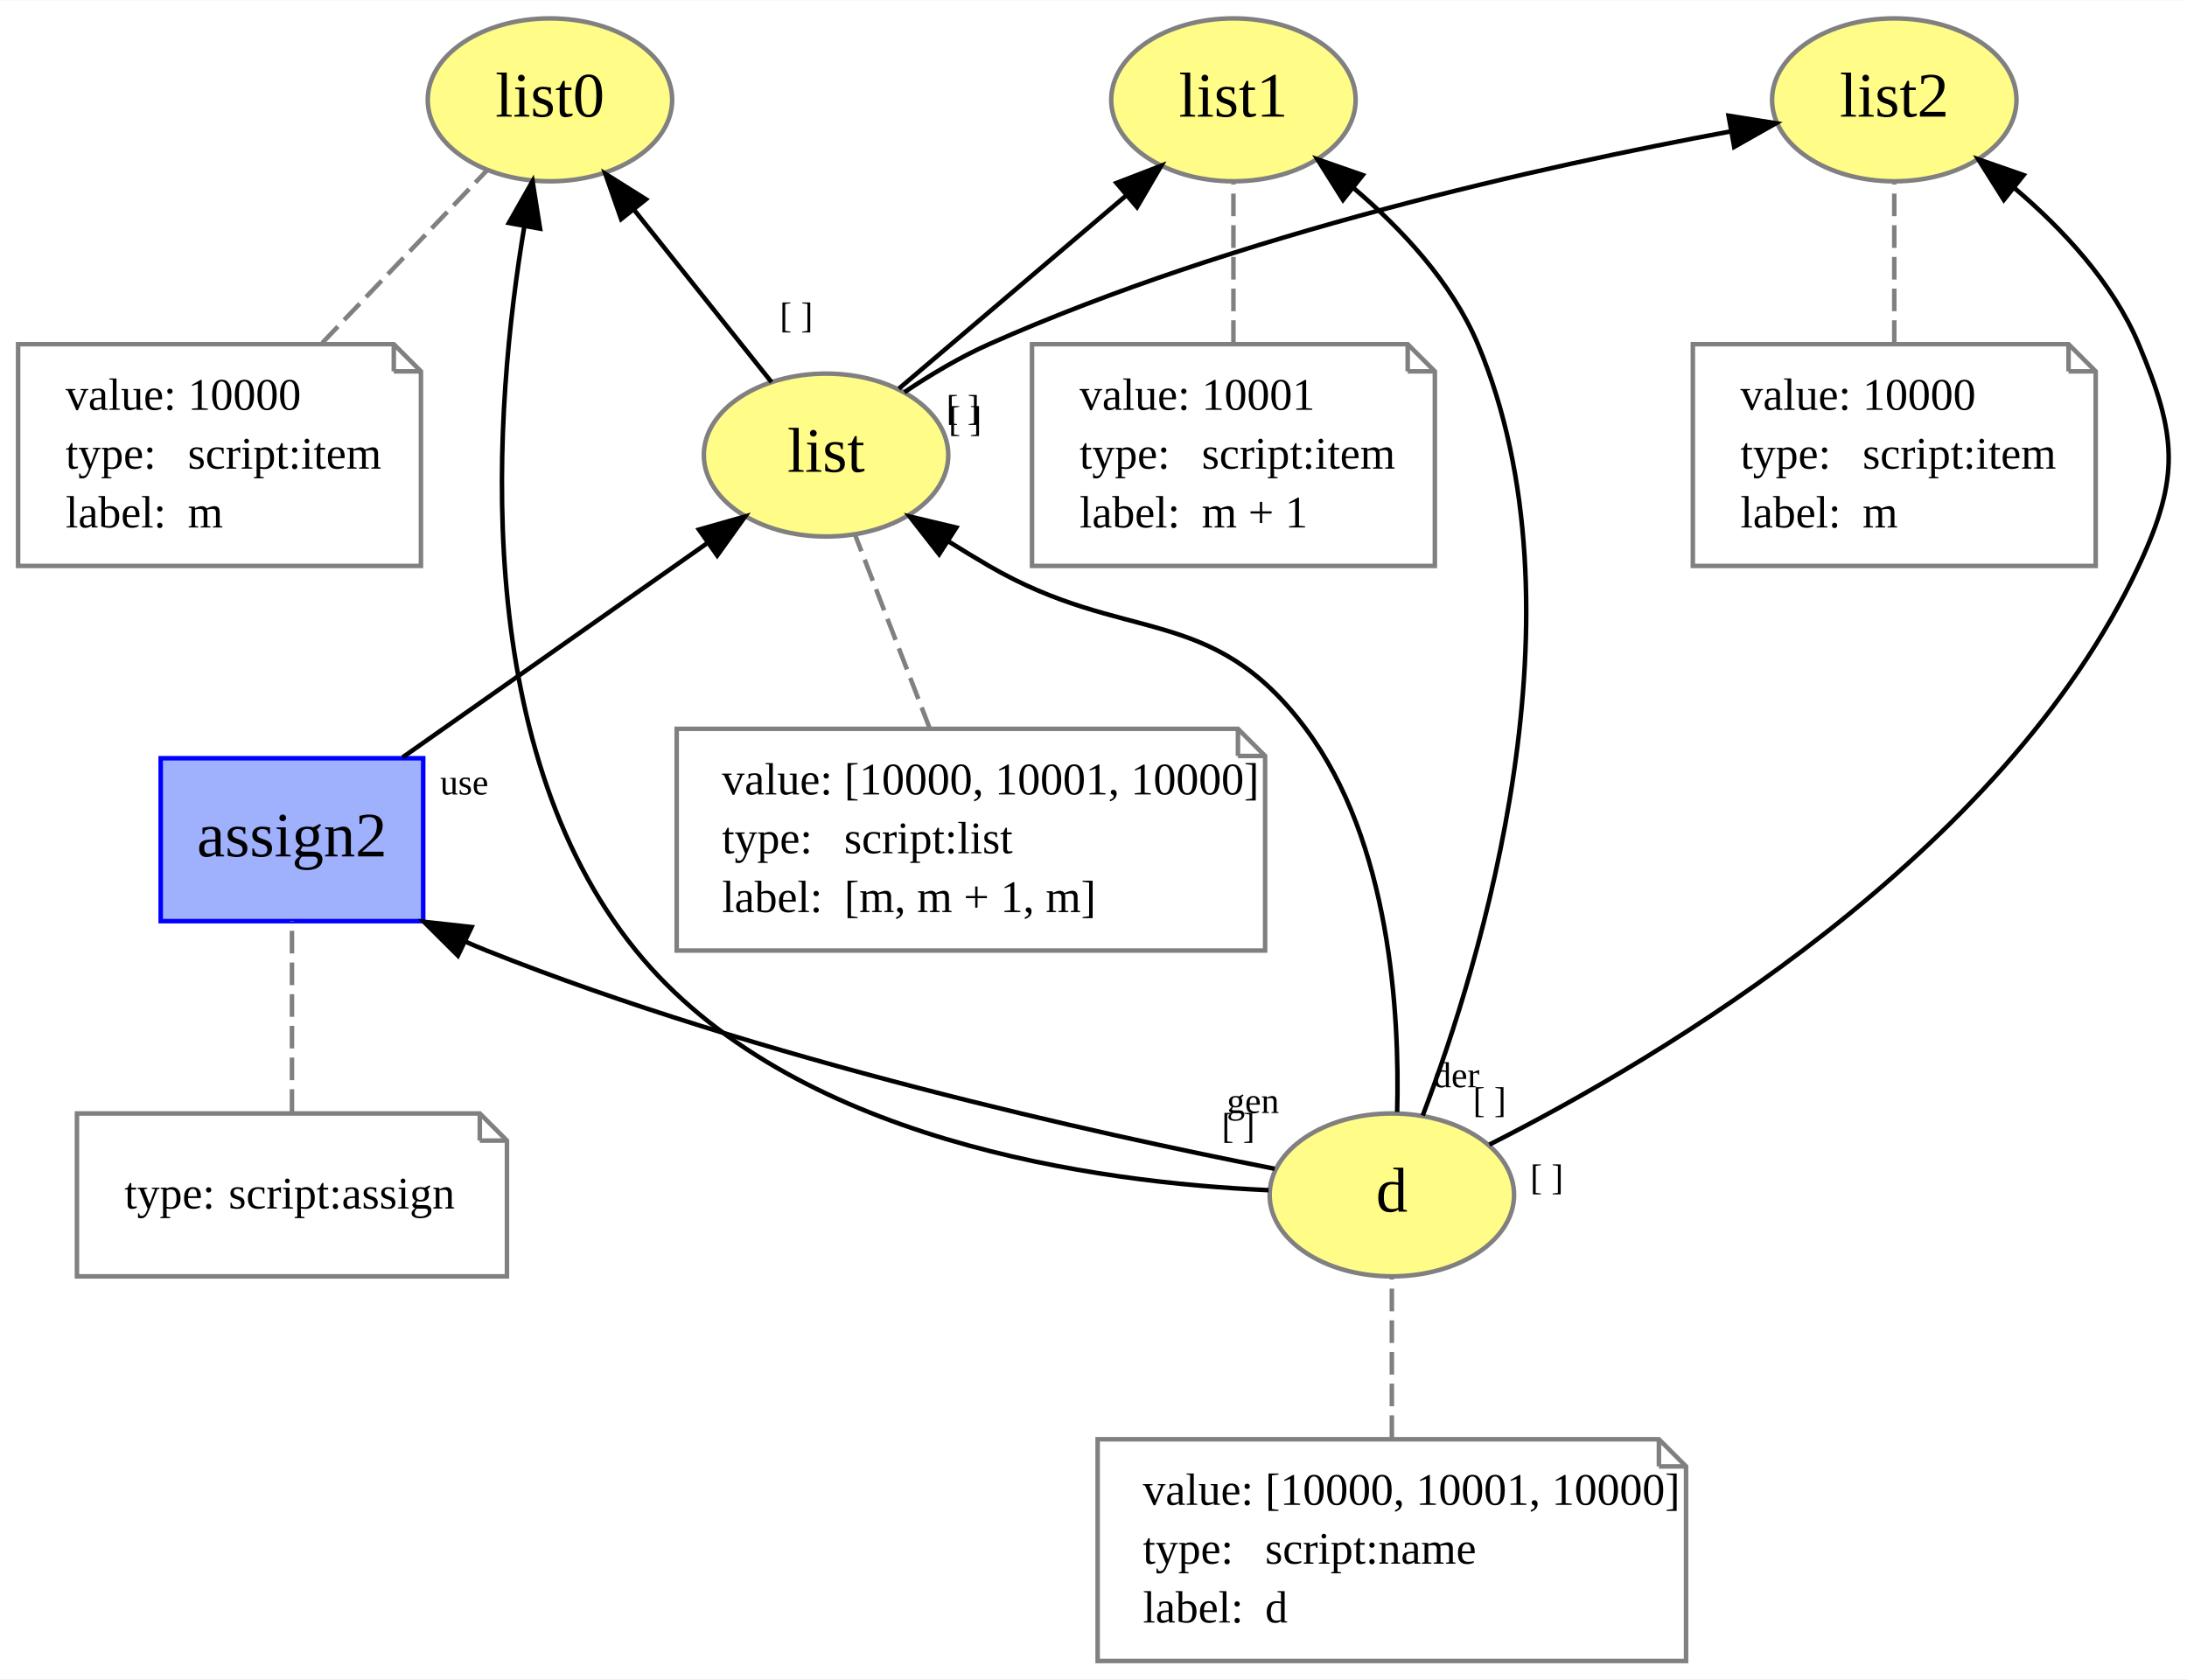
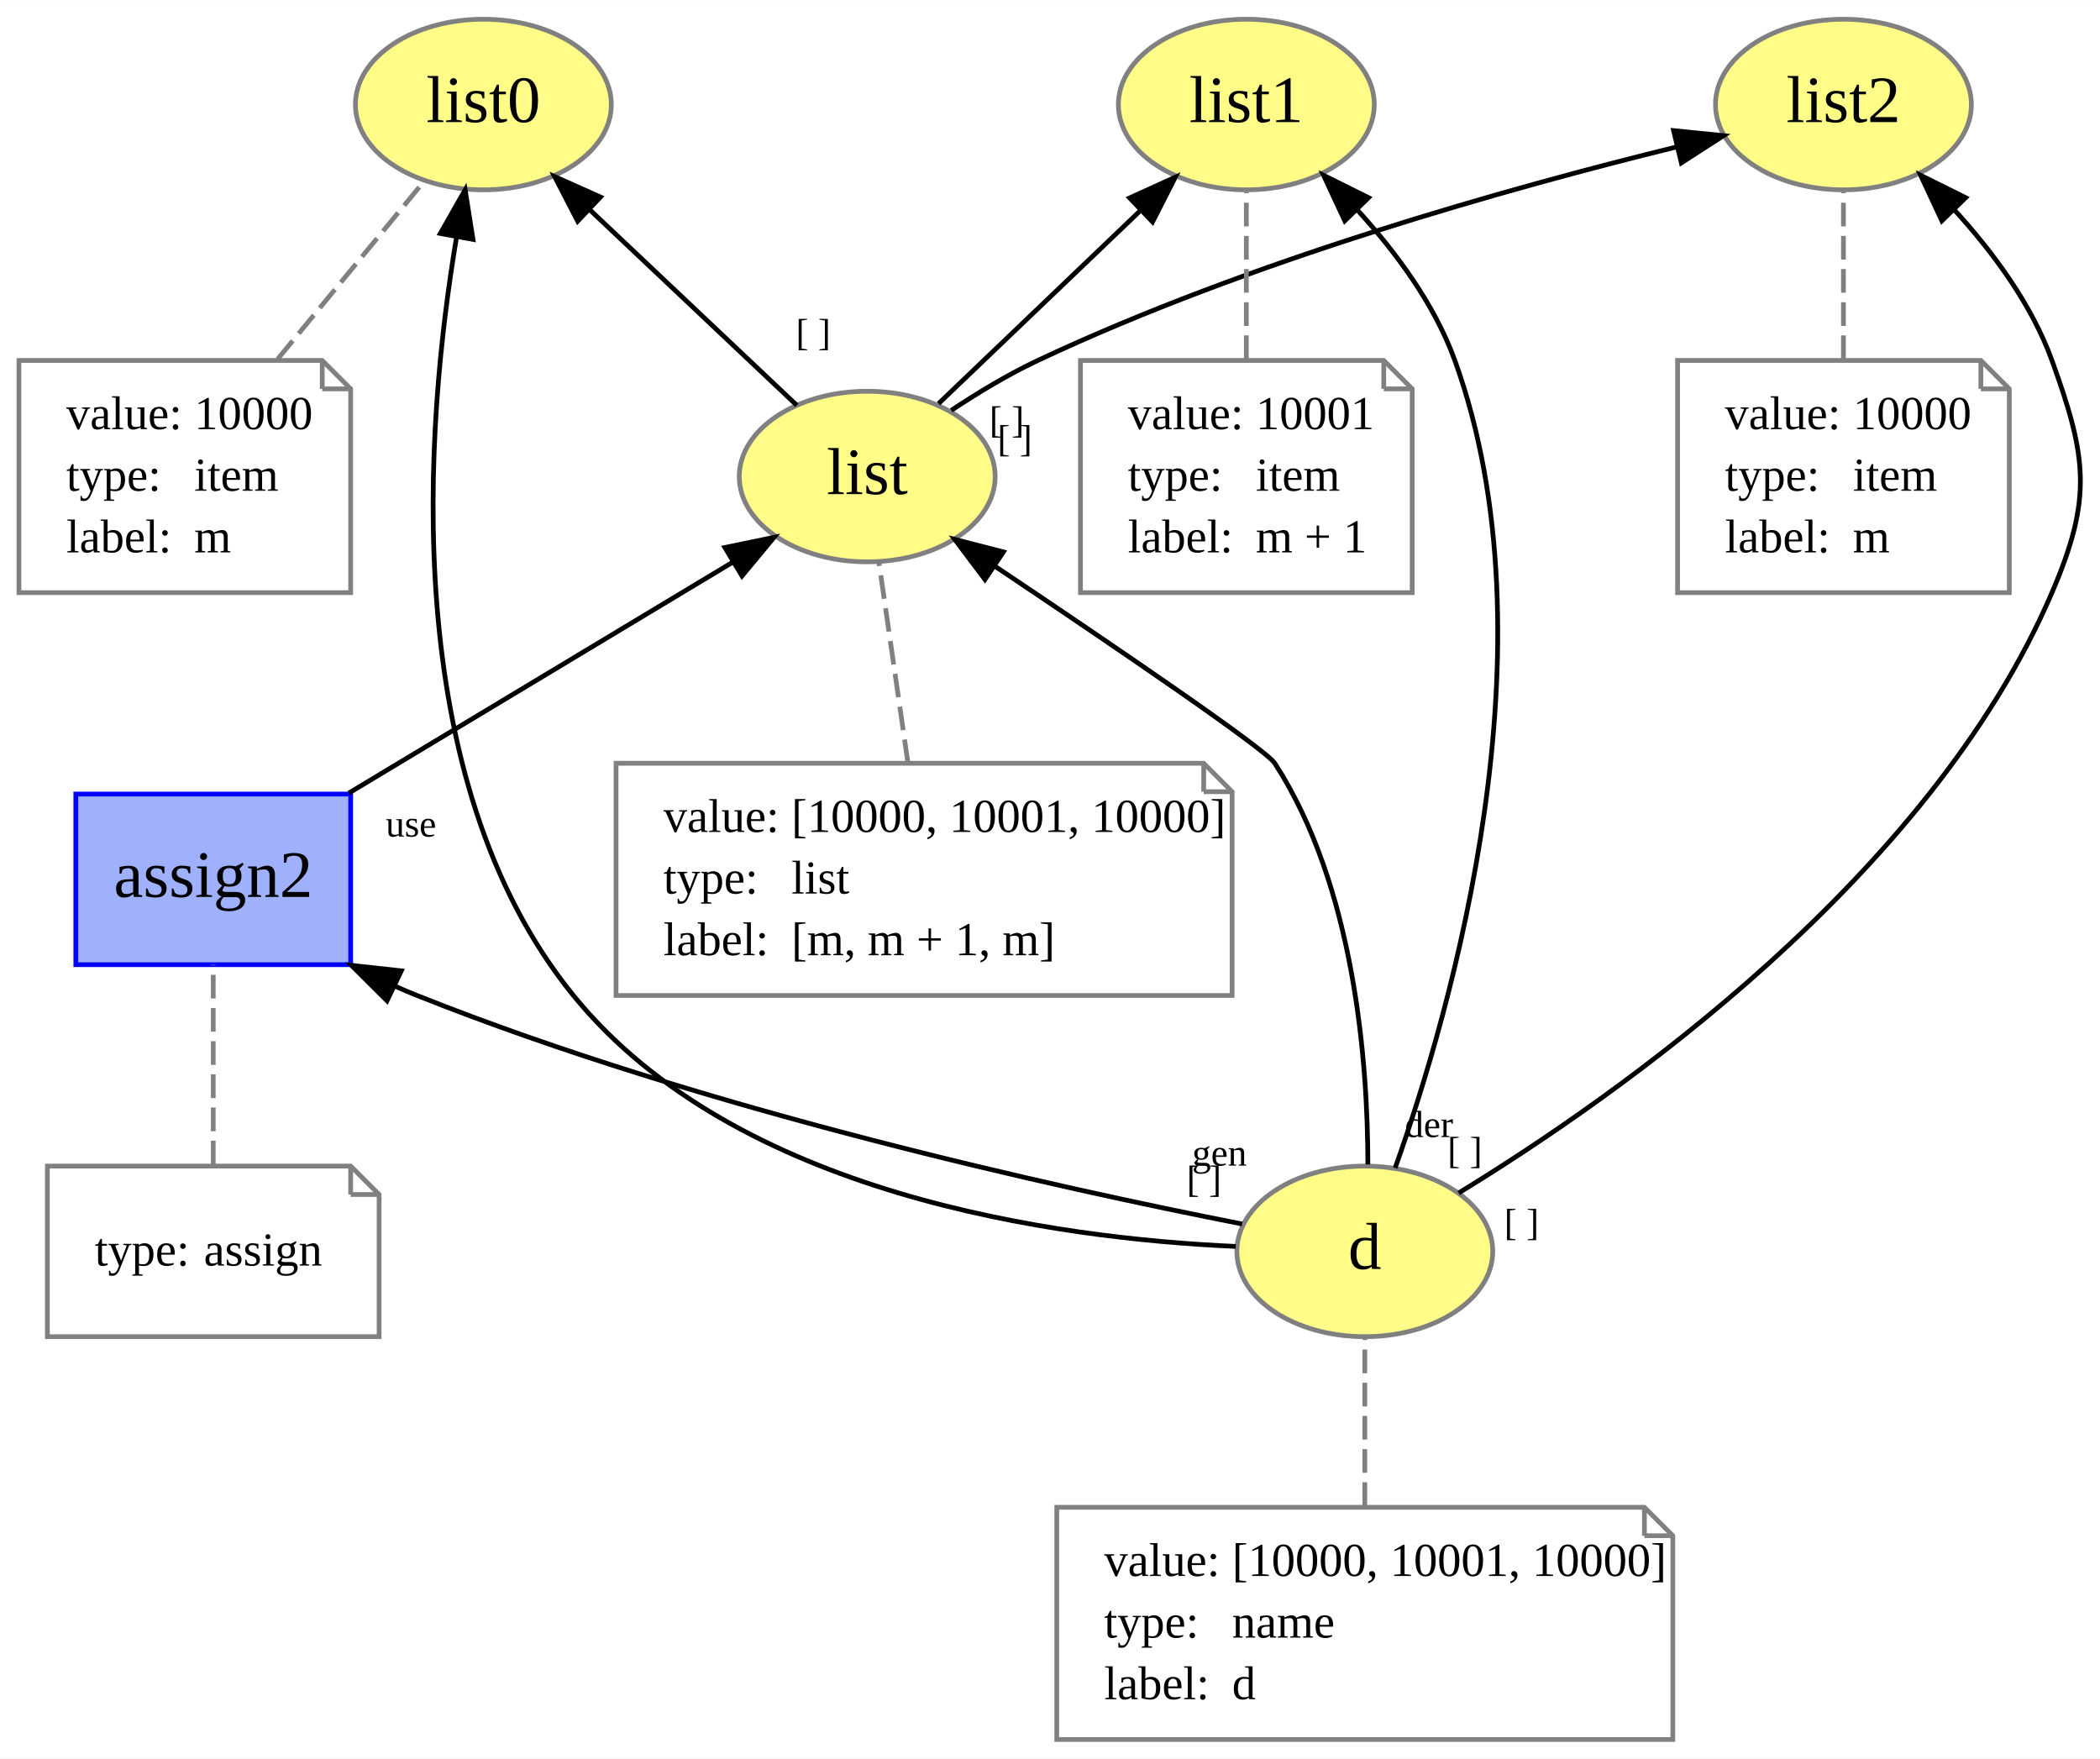
- <svg xmlns="http://www.w3.org/2000/svg" xmlns:xlink="http://www.w3.org/1999/xlink" width="483pt" height="371pt" viewBox="0.00 0.00 483.17 371.00">
+ <svg xmlns="http://www.w3.org/2000/svg" xmlns:xlink="http://www.w3.org/1999/xlink" width="443pt" height="371pt" viewBox="0.00 0.00 443.14 371.00">
  <g id="graph0" class="graph" transform="scale(1 1) rotate(0) translate(4 367)">
-     <polygon fill="white" stroke="none" points="-4,4 -4,-367 479.167,-367 479.167,4 -4,4" />
+     <polygon fill="white" stroke="none" points="-4,4 -4,-367 439.14,-367 439.14,4 -4,4" />
    <g id="node1" class="node">
      <g id="a_node1">
        <a xlink:href="http://example.org/list" xlink:title="list">
-           <ellipse fill="#fffc87" stroke="#808080" cx="178.5" cy="-266.5" rx="27" ry="18" />
-           <text text-anchor="middle" x="178.5" y="-262.8" font-family="Times New Roman,serif" font-size="14.00">list</text>
+           <ellipse fill="#fffc87" stroke="#808080" cx="179" cy="-266.5" rx="27" ry="18" />
+           <text text-anchor="middle" x="179" y="-262.8" font-family="Times New Roman,serif" font-size="14.00">list</text>
        </a>
      </g>
    </g>
    <g id="node3" class="node">
      <g id="a_node3">
        <a xlink:href="http://example.org/list0" xlink:title="list0">
-           <ellipse fill="#fffc87" stroke="#808080" cx="117.5" cy="-345" rx="27" ry="18" />
-           <text text-anchor="middle" x="117.5" y="-341.3" font-family="Times New Roman,serif" font-size="14.00">list0</text>
+           <ellipse fill="#fffc87" stroke="#808080" cx="98" cy="-345" rx="27" ry="18" />
+           <text text-anchor="middle" x="98" y="-341.3" font-family="Times New Roman,serif" font-size="14.00">list0</text>
        </a>
      </g>
    </g>
    <g id="edge5" class="edge">
-       <path fill="none" stroke="black" d="M166.448,-282.614C157.816,-293.44 146.025,-308.227 136.179,-320.575" />
-       <polygon fill="black" stroke="black" points="133.233,-318.655 129.735,-328.656 138.706,-323.019 133.233,-318.655" />
-       <text text-anchor="middle" x="171.929" y="-294.677" font-family="Times New Roman,serif" font-size="8.00">[ ]</text>
+       <path fill="none" stroke="black" d="M164.143,-281.531C151.889,-293.105 134.314,-309.704 120.36,-322.883" />
+       <polygon fill="black" stroke="black" points="117.904,-320.388 113.037,-329.799 122.71,-325.477 117.904,-320.388" />
+       <text text-anchor="middle" x="167.61" y="-294.225" font-family="Times New Roman,serif" font-size="8.00">[ ]</text>
    </g>
    <g id="node5" class="node">
      <g id="a_node5">
        <a xlink:href="http://example.org/list1" xlink:title="list1">
-           <ellipse fill="#fffc87" stroke="#808080" cx="268.5" cy="-345" rx="27" ry="18" />
-           <text text-anchor="middle" x="268.5" y="-341.3" font-family="Times New Roman,serif" font-size="14.00">list1</text>
+           <ellipse fill="#fffc87" stroke="#808080" cx="259" cy="-345" rx="27" ry="18" />
+           <text text-anchor="middle" x="259" y="-341.3" font-family="Times New Roman,serif" font-size="14.00">list1</text>
        </a>
      </g>
    </g>
    <g id="edge6" class="edge">
-       <path fill="none" stroke="black" d="M194.59,-281.177C208.54,-293.034 228.918,-310.356 244.745,-323.809" />
-       <polygon fill="black" stroke="black" points="242.663,-326.632 252.549,-330.442 247.196,-321.298 242.663,-326.632" />
-       <text text-anchor="middle" x="208.718" y="-274.236" font-family="Times New Roman,serif" font-size="8.00">[ ]</text>
+       <path fill="none" stroke="black" d="M194.047,-281.889C206.004,-293.322 222.912,-309.491 236.48,-322.465" />
+       <polygon fill="black" stroke="black" points="234.374,-325.294 244.02,-329.675 239.212,-320.235 234.374,-325.294" />
+       <text text-anchor="middle" x="208.446" y="-275.784" font-family="Times New Roman,serif" font-size="8.00">[ ]</text>
    </g>
    <g id="node7" class="node">
      <g id="a_node7">
        <a xlink:href="http://example.org/list2" xlink:title="list2">
-           <ellipse fill="#fffc87" stroke="#808080" cx="414.5" cy="-345" rx="27" ry="18" />
-           <text text-anchor="middle" x="414.5" y="-341.3" font-family="Times New Roman,serif" font-size="14.00">list2</text>
+           <ellipse fill="#fffc87" stroke="#808080" cx="385" cy="-345" rx="27" ry="18" />
+           <text text-anchor="middle" x="385" y="-341.3" font-family="Times New Roman,serif" font-size="14.00">list2</text>
        </a>
      </g>
    </g>
    <g id="edge7" class="edge">
-       <path fill="none" stroke="black" d="M195.803,-280.395C201.534,-284.222 208.09,-288.148 214.5,-291 269.144,-315.316 337.313,-330.422 378.297,-338.012" />
-       <polygon fill="black" stroke="black" points="377.893,-341.496 388.355,-339.825 379.134,-334.607 377.893,-341.496" />
-       <text text-anchor="middle" x="209.216" y="-271.781" font-family="Times New Roman,serif" font-size="8.00">[ ]</text>
+       <path fill="none" stroke="black" d="M196.746,-280.473C202.392,-284.215 208.788,-288.074 215,-291 259.672,-312.045 314.782,-327.462 349.912,-336.081" />
+       <polygon fill="black" stroke="black" points="349.161,-339.5 359.702,-338.433 350.797,-332.694 349.161,-339.5" />
+       <text text-anchor="middle" x="210.141" y="-271.824" font-family="Times New Roman,serif" font-size="8.00">[ ]</text>
    </g>
    <g id="node2" class="node">
-       <polygon fill="none" stroke="gray" points="269.5,-206 145.5,-206 145.5,-157 275.5,-157 275.5,-200 269.5,-206" />
-       <polyline fill="none" stroke="gray" points="269.5,-206 269.5,-200 " />
-       <polyline fill="none" stroke="gray" points="275.5,-200 269.5,-200 " />
-       <text text-anchor="start" x="155.5" y="-191.5" font-family="Times New Roman,serif" font-size="10.00">value:</text>
-       <text text-anchor="start" x="182.5" y="-191.5" font-family="Times New Roman,serif" font-size="10.00">[10000, 10001, 10000]</text>
-       <text text-anchor="start" x="155.5" y="-178.5" font-family="Times New Roman,serif" font-size="10.00">type:</text>
-       <text text-anchor="start" x="182.5" y="-178.5" font-family="Times New Roman,serif" font-size="10.00">script:list</text>
-       <text text-anchor="start" x="155.5" y="-165.5" font-family="Times New Roman,serif" font-size="10.00">label:</text>
-       <text text-anchor="start" x="182.5" y="-165.5" font-family="Times New Roman,serif" font-size="10.00">[m, m + 1, m]</text>
+       <polygon fill="none" stroke="gray" points="250,-206 126,-206 126,-157 256,-157 256,-200 250,-206" />
+       <polyline fill="none" stroke="gray" points="250,-206 250,-200 " />
+       <polyline fill="none" stroke="gray" points="256,-200 250,-200 " />
+       <text text-anchor="start" x="136" y="-191.5" font-family="Times New Roman,serif" font-size="10.00">value:</text>
+       <text text-anchor="start" x="163" y="-191.5" font-family="Times New Roman,serif" font-size="10.00">[10000, 10001, 10000]</text>
+       <text text-anchor="start" x="136" y="-178.5" font-family="Times New Roman,serif" font-size="10.00">type:</text>
+       <text text-anchor="start" x="163" y="-178.5" font-family="Times New Roman,serif" font-size="10.00">list</text>
+       <text text-anchor="start" x="136" y="-165.5" font-family="Times New Roman,serif" font-size="10.00">label:</text>
+       <text text-anchor="start" x="163" y="-165.5" font-family="Times New Roman,serif" font-size="10.00">[m, m + 1, m]</text>
    </g>
    <g id="edge1" class="edge">
-       <path fill="none" stroke="gray" stroke-dasharray="5,2" d="M201.416,-206.062C196.131,-219.769 189.6,-236.709 184.864,-248.993" />
+       <path fill="none" stroke="gray" stroke-dasharray="5,2" d="M187.593,-206.062C185.639,-219.578 183.231,-236.236 181.461,-248.475" />
    </g>
    <g id="node4" class="node">
-       <polygon fill="none" stroke="gray" points="83,-291 0,-291 0,-242 89,-242 89,-285 83,-291" />
-       <polyline fill="none" stroke="gray" points="83,-291 83,-285 " />
-       <polyline fill="none" stroke="gray" points="89,-285 83,-285 " />
-       <text text-anchor="start" x="10.5" y="-276.5" font-family="Times New Roman,serif" font-size="10.00">value:</text>
-       <text text-anchor="start" x="37.5" y="-276.5" font-family="Times New Roman,serif" font-size="10.00">10000</text>
-       <text text-anchor="start" x="10.5" y="-263.5" font-family="Times New Roman,serif" font-size="10.00">type:</text>
-       <text text-anchor="start" x="37.5" y="-263.5" font-family="Times New Roman,serif" font-size="10.00">script:item</text>
-       <text text-anchor="start" x="10.5" y="-250.5" font-family="Times New Roman,serif" font-size="10.00">label:</text>
-       <text text-anchor="start" x="37.5" y="-250.5" font-family="Times New Roman,serif" font-size="10.00">m</text>
+       <polygon fill="none" stroke="gray" points="64,-291 0,-291 0,-242 70,-242 70,-285 64,-291" />
+       <polyline fill="none" stroke="gray" points="64,-291 64,-285 " />
+       <polyline fill="none" stroke="gray" points="70,-285 64,-285 " />
+       <text text-anchor="start" x="10" y="-276.5" font-family="Times New Roman,serif" font-size="10.00">value:</text>
+       <text text-anchor="start" x="37" y="-276.5" font-family="Times New Roman,serif" font-size="10.00">10000</text>
+       <text text-anchor="start" x="10" y="-263.5" font-family="Times New Roman,serif" font-size="10.00">type:</text>
+       <text text-anchor="start" x="37" y="-263.5" font-family="Times New Roman,serif" font-size="10.00">item</text>
+       <text text-anchor="start" x="10" y="-250.5" font-family="Times New Roman,serif" font-size="10.00">label:</text>
+       <text text-anchor="start" x="37" y="-250.5" font-family="Times New Roman,serif" font-size="10.00">m</text>
    </g>
    <g id="edge2" class="edge">
-       <path fill="none" stroke="gray" stroke-dasharray="5,2" d="M67.198,-291.286C79.084,-303.742 93.261,-318.599 103.53,-329.36" />
+       <path fill="none" stroke="gray" stroke-dasharray="5,2" d="M54.588,-291.286C64.702,-303.567 76.737,-318.181 85.567,-328.903" />
    </g>
    <g id="node6" class="node">
-       <polygon fill="none" stroke="gray" points="307,-291 224,-291 224,-242 313,-242 313,-285 307,-291" />
-       <polyline fill="none" stroke="gray" points="307,-291 307,-285 " />
-       <polyline fill="none" stroke="gray" points="313,-285 307,-285 " />
-       <text text-anchor="start" x="234.5" y="-276.5" font-family="Times New Roman,serif" font-size="10.00">value:</text>
-       <text text-anchor="start" x="261.5" y="-276.5" font-family="Times New Roman,serif" font-size="10.00">10001</text>
-       <text text-anchor="start" x="234.5" y="-263.5" font-family="Times New Roman,serif" font-size="10.00">type:</text>
-       <text text-anchor="start" x="261.5" y="-263.5" font-family="Times New Roman,serif" font-size="10.00">script:item</text>
-       <text text-anchor="start" x="234.5" y="-250.5" font-family="Times New Roman,serif" font-size="10.00">label:</text>
-       <text text-anchor="start" x="261.5" y="-250.5" font-family="Times New Roman,serif" font-size="10.00">m + 1</text>
+       <polygon fill="none" stroke="gray" points="288,-291 224,-291 224,-242 294,-242 294,-285 288,-291" />
+       <polyline fill="none" stroke="gray" points="288,-291 288,-285 " />
+       <polyline fill="none" stroke="gray" points="294,-285 288,-285 " />
+       <text text-anchor="start" x="234" y="-276.5" font-family="Times New Roman,serif" font-size="10.00">value:</text>
+       <text text-anchor="start" x="261" y="-276.5" font-family="Times New Roman,serif" font-size="10.00">10001</text>
+       <text text-anchor="start" x="234" y="-263.5" font-family="Times New Roman,serif" font-size="10.00">type:</text>
+       <text text-anchor="start" x="261" y="-263.5" font-family="Times New Roman,serif" font-size="10.00">item</text>
+       <text text-anchor="start" x="234" y="-250.5" font-family="Times New Roman,serif" font-size="10.00">label:</text>
+       <text text-anchor="start" x="261" y="-250.5" font-family="Times New Roman,serif" font-size="10.00">m + 1</text>
    </g>
    <g id="edge3" class="edge">
-       <path fill="none" stroke="gray" stroke-dasharray="5,2" d="M268.5,-291.286C268.5,-302.69 268.5,-316.105 268.5,-326.548" />
+       <path fill="none" stroke="gray" stroke-dasharray="5,2" d="M259,-291.286C259,-302.69 259,-316.105 259,-326.548" />
    </g>
    <g id="node8" class="node">
-       <polygon fill="none" stroke="gray" points="453,-291 370,-291 370,-242 459,-242 459,-285 453,-291" />
-       <polyline fill="none" stroke="gray" points="453,-291 453,-285 " />
-       <polyline fill="none" stroke="gray" points="459,-285 453,-285 " />
-       <text text-anchor="start" x="380.5" y="-276.5" font-family="Times New Roman,serif" font-size="10.00">value:</text>
-       <text text-anchor="start" x="407.5" y="-276.5" font-family="Times New Roman,serif" font-size="10.00">10000</text>
-       <text text-anchor="start" x="380.5" y="-263.5" font-family="Times New Roman,serif" font-size="10.00">type:</text>
-       <text text-anchor="start" x="407.5" y="-263.5" font-family="Times New Roman,serif" font-size="10.00">script:item</text>
-       <text text-anchor="start" x="380.5" y="-250.5" font-family="Times New Roman,serif" font-size="10.00">label:</text>
-       <text text-anchor="start" x="407.5" y="-250.5" font-family="Times New Roman,serif" font-size="10.00">m</text>
+       <polygon fill="none" stroke="gray" points="414,-291 350,-291 350,-242 420,-242 420,-285 414,-291" />
+       <polyline fill="none" stroke="gray" points="414,-291 414,-285 " />
+       <polyline fill="none" stroke="gray" points="420,-285 414,-285 " />
+       <text text-anchor="start" x="360" y="-276.5" font-family="Times New Roman,serif" font-size="10.00">value:</text>
+       <text text-anchor="start" x="387" y="-276.5" font-family="Times New Roman,serif" font-size="10.00">10000</text>
+       <text text-anchor="start" x="360" y="-263.5" font-family="Times New Roman,serif" font-size="10.00">type:</text>
+       <text text-anchor="start" x="387" y="-263.5" font-family="Times New Roman,serif" font-size="10.00">item</text>
+       <text text-anchor="start" x="360" y="-250.5" font-family="Times New Roman,serif" font-size="10.00">label:</text>
+       <text text-anchor="start" x="387" y="-250.5" font-family="Times New Roman,serif" font-size="10.00">m</text>
    </g>
    <g id="edge4" class="edge">
-       <path fill="none" stroke="gray" stroke-dasharray="5,2" d="M414.5,-291.286C414.5,-302.69 414.5,-316.105 414.5,-326.548" />
+       <path fill="none" stroke="gray" stroke-dasharray="5,2" d="M385,-291.286C385,-302.69 385,-316.105 385,-326.548" />
    </g>
    <g id="node9" class="node">
      <g id="a_node9">
        <a xlink:href="http://example.org/d" xlink:title="d">
-           <ellipse fill="#fffc87" stroke="#808080" cx="303.5" cy="-103" rx="27" ry="18" />
-           <text text-anchor="middle" x="303.5" y="-99.3" font-family="Times New Roman,serif" font-size="14.00">d</text>
+           <ellipse fill="#fffc87" stroke="#808080" cx="284" cy="-103" rx="27" ry="18" />
+           <text text-anchor="middle" x="284" y="-99.3" font-family="Times New Roman,serif" font-size="14.00">d</text>
        </a>
      </g>
    </g>
    <g id="edge15" class="edge">
-       <path fill="none" stroke="black" d="M304.672,-121.331C305.244,-143.21 303.109,-181.004 284.5,-206 263.608,-234.061 244.743,-224.415 214.5,-242 211.596,-243.688 208.601,-245.509 205.637,-247.364" />
-       <polygon fill="black" stroke="black" points="203.484,-244.586 196.955,-252.931 207.262,-250.479 203.484,-244.586" />
-       <text text-anchor="middle" x="317.743" y="-126.789" font-family="Times New Roman,serif" font-size="8.00">der</text>
+       <path fill="none" stroke="black" d="M284.647,-121.34C284.632,-142.891 281.846,-179.998 265,-206 263.044,-209.02 230.531,-231.117 206.056,-247.505" />
+       <polygon fill="black" stroke="black" points="203.845,-244.774 197.474,-253.239 207.734,-250.594 203.845,-244.774" />
+       <text text-anchor="middle" x="297.528" y="-127.125" font-family="Times New Roman,serif" font-size="8.00">der</text>
    </g>
    <g id="edge9" class="edge">
-       <path fill="none" stroke="black" d="M276.266,-104.045C238.424,-105.719 170.741,-114.862 136.5,-157 99.27,-202.817 105.171,-277.267 111.836,-316.999" />
-       <polygon fill="black" stroke="black" points="108.423,-317.791 113.656,-327.004 115.31,-316.539 108.423,-317.791" />
-       <text text-anchor="middle" x="269.58" y="-115.573" font-family="Times New Roman,serif" font-size="8.00">[ ]</text>
+       <path fill="none" stroke="black" d="M256.766,-104.045C218.924,-105.719 151.241,-114.862 117,-157 79.77,-202.817 85.671,-277.267 92.336,-316.999" />
+       <polygon fill="black" stroke="black" points="88.923,-317.791 94.156,-327.004 95.81,-316.539 88.923,-317.791" />
+       <text text-anchor="middle" x="250.08" y="-115.573" font-family="Times New Roman,serif" font-size="8.00">[ ]</text>
    </g>
    <g id="edge10" class="edge">
-       <path fill="none" stroke="black" d="M310.319,-120.54C323.089,-154.138 347.189,-232.175 322.5,-291 316.788,-304.61 305.688,-316.482 295.029,-325.521" />
-       <polygon fill="black" stroke="black" points="292.706,-322.897 287.061,-331.863 297.065,-328.374 292.706,-322.897" />
-       <text text-anchor="middle" x="325.087" y="-121.267" font-family="Times New Roman,serif" font-size="8.00">[ ]</text>
+       <path fill="none" stroke="black" d="M290.403,-120.598C302.273,-153.976 324.607,-231.147 303,-291 298.729,-302.832 290.539,-313.889 282.372,-322.81" />
+       <polygon fill="black" stroke="black" points="279.773,-320.461 275.3,-330.065 284.786,-325.347 279.773,-320.461" />
+       <text text-anchor="middle" x="305.113" y="-121.628" font-family="Times New Roman,serif" font-size="8.00">[ ]</text>
    </g>
    <g id="edge11" class="edge">
-       <path fill="none" stroke="black" d="M325.053,-114.119C362.524,-133.075 438.541,-177.887 468.5,-242 477.72,-261.73 476.928,-270.919 468.5,-291 462.788,-304.61 451.688,-316.482 441.029,-325.521" />
-       <polygon fill="black" stroke="black" points="438.706,-322.897 433.061,-331.863 443.065,-328.374 438.706,-322.897" />
-       <text text-anchor="middle" x="337.727" y="-104.197" font-family="Times New Roman,serif" font-size="8.00">[ ]</text>
+       <path fill="none" stroke="black" d="M303.807,-115.328C337.123,-135.676 403.253,-181.953 429,-242 437.582,-262.015 436.395,-270.516 429,-291 424.729,-302.832 416.539,-313.889 408.372,-322.81" />
+       <polygon fill="black" stroke="black" points="405.773,-320.461 401.3,-330.065 410.786,-325.347 405.773,-320.461" />
+       <text text-anchor="middle" x="317.077" y="-106.434" font-family="Times New Roman,serif" font-size="8.00">[ ]</text>
    </g>
    <g id="node11" class="node">
      <g id="a_node11">
        <a xlink:href="http://example.org/assign2" xlink:title="assign2">
-           <polygon fill="#9fb1fc" stroke="#0000ff" points="89.5,-199.5 31.5,-199.5 31.5,-163.5 89.5,-163.5 89.5,-199.5" />
-           <text text-anchor="middle" x="60.5" y="-177.8" font-family="Times New Roman,serif" font-size="14.00">assign2</text>
+           <polygon fill="#9fb1fc" stroke="#0000ff" points="70,-199.5 12,-199.5 12,-163.5 70,-163.5 70,-199.5" />
+           <text text-anchor="middle" x="41" y="-177.8" font-family="Times New Roman,serif" font-size="14.00">assign2</text>
        </a>
      </g>
    </g>
    <g id="edge14" class="edge">
-       <path fill="none" stroke="black" d="M277.609,-108.778C238.862,-116.389 163.888,-132.908 103.5,-157 101.925,-157.629 100.334,-158.302 98.739,-159.009" />
-       <polygon fill="black" stroke="black" points="97.165,-155.882 89.654,-163.354 100.185,-162.197 97.165,-155.882" />
-       <text text-anchor="middle" x="272.821" y="-121.093" font-family="Times New Roman,serif" font-size="8.00">gen</text>
+       <path fill="none" stroke="black" d="M258.109,-108.778C219.362,-116.389 144.388,-132.908 84,-157 82.425,-157.629 80.834,-158.302 79.239,-159.009" />
+       <polygon fill="black" stroke="black" points="77.665,-155.882 70.154,-163.354 80.685,-162.197 77.665,-155.882" />
+       <text text-anchor="middle" x="253.321" y="-121.093" font-family="Times New Roman,serif" font-size="8.00">gen</text>
    </g>
    <g id="node10" class="node">
-       <polygon fill="none" stroke="gray" points="362.5,-49 238.5,-49 238.5,-0 368.5,-0 368.5,-43 362.5,-49" />
-       <polyline fill="none" stroke="gray" points="362.5,-49 362.5,-43 " />
-       <polyline fill="none" stroke="gray" points="368.5,-43 362.5,-43 " />
-       <text text-anchor="start" x="248.5" y="-34.5" font-family="Times New Roman,serif" font-size="10.00">value:</text>
-       <text text-anchor="start" x="275.5" y="-34.5" font-family="Times New Roman,serif" font-size="10.00">[10000, 10001, 10000]</text>
-       <text text-anchor="start" x="248.5" y="-21.5" font-family="Times New Roman,serif" font-size="10.00">type:</text>
-       <text text-anchor="start" x="275.5" y="-21.5" font-family="Times New Roman,serif" font-size="10.00">script:name</text>
-       <text text-anchor="start" x="248.5" y="-8.5" font-family="Times New Roman,serif" font-size="10.00">label:</text>
-       <text text-anchor="start" x="275.5" y="-8.5" font-family="Times New Roman,serif" font-size="10.00">d</text>
+       <polygon fill="none" stroke="gray" points="343,-49 219,-49 219,-0 349,-0 349,-43 343,-49" />
+       <polyline fill="none" stroke="gray" points="343,-49 343,-43 " />
+       <polyline fill="none" stroke="gray" points="349,-43 343,-43 " />
+       <text text-anchor="start" x="229" y="-34.5" font-family="Times New Roman,serif" font-size="10.00">value:</text>
+       <text text-anchor="start" x="256" y="-34.5" font-family="Times New Roman,serif" font-size="10.00">[10000, 10001, 10000]</text>
+       <text text-anchor="start" x="229" y="-21.5" font-family="Times New Roman,serif" font-size="10.00">type:</text>
+       <text text-anchor="start" x="256" y="-21.5" font-family="Times New Roman,serif" font-size="10.00">name</text>
+       <text text-anchor="start" x="229" y="-8.5" font-family="Times New Roman,serif" font-size="10.00">label:</text>
+       <text text-anchor="start" x="256" y="-8.5" font-family="Times New Roman,serif" font-size="10.00">d</text>
    </g>
    <g id="edge8" class="edge">
-       <path fill="none" stroke="gray" stroke-dasharray="5,2" d="M303.5,-49.286C303.5,-60.69 303.5,-74.105 303.5,-84.548" />
+       <path fill="none" stroke="gray" stroke-dasharray="5,2" d="M284,-49.286C284,-60.69 284,-74.105 284,-84.548" />
    </g>
    <g id="edge13" class="edge">
-       <path fill="none" stroke="black" d="M84.95,-199.698C104.59,-213.513 132.118,-232.875 152.226,-247.019" />
-       <polygon fill="black" stroke="black" points="150.423,-250.03 160.616,-252.921 154.451,-244.305 150.423,-250.03" />
-       <text text-anchor="middle" x="98.558" y="-191.487" font-family="Times New Roman,serif" font-size="8.00">use</text>
+       <path fill="none" stroke="black" d="M69.594,-199.698C93.29,-213.95 126.804,-234.107 150.48,-248.347" />
+       <polygon fill="black" stroke="black" points="148.969,-251.522 159.342,-253.677 152.577,-245.524 148.969,-251.522" />
+       <text text-anchor="middle" x="82.716" y="-190.531" font-family="Times New Roman,serif" font-size="8.00">use</text>
    </g>
    <g id="node12" class="node">
-       <polygon fill="none" stroke="gray" points="102,-121 13,-121 13,-85 108,-85 108,-115 102,-121" />
-       <polyline fill="none" stroke="gray" points="102,-121 102,-115 " />
-       <polyline fill="none" stroke="gray" points="108,-115 102,-115 " />
-       <text text-anchor="start" x="23.5" y="-100" font-family="Times New Roman,serif" font-size="10.00">type:</text>
-       <text text-anchor="start" x="46.5" y="-100" font-family="Times New Roman,serif" font-size="10.00">script:assign</text>
+       <polygon fill="none" stroke="gray" points="70,-121 6,-121 6,-85 76,-85 76,-115 70,-121" />
+       <polyline fill="none" stroke="gray" points="70,-121 70,-115 " />
+       <polyline fill="none" stroke="gray" points="76,-115 70,-115 " />
+       <text text-anchor="start" x="16" y="-100" font-family="Times New Roman,serif" font-size="10.00">type:</text>
+       <text text-anchor="start" x="39" y="-100" font-family="Times New Roman,serif" font-size="10.00">assign</text>
    </g>
    <g id="edge12" class="edge">
-       <path fill="none" stroke="gray" stroke-dasharray="5,2" d="M60.5,-121.359C60.5,-133.967 60.5,-150.943 60.5,-163.473" />
+       <path fill="none" stroke="gray" stroke-dasharray="5,2" d="M41,-121.359C41,-133.967 41,-150.943 41,-163.473" />
    </g>
  </g>
</svg>
